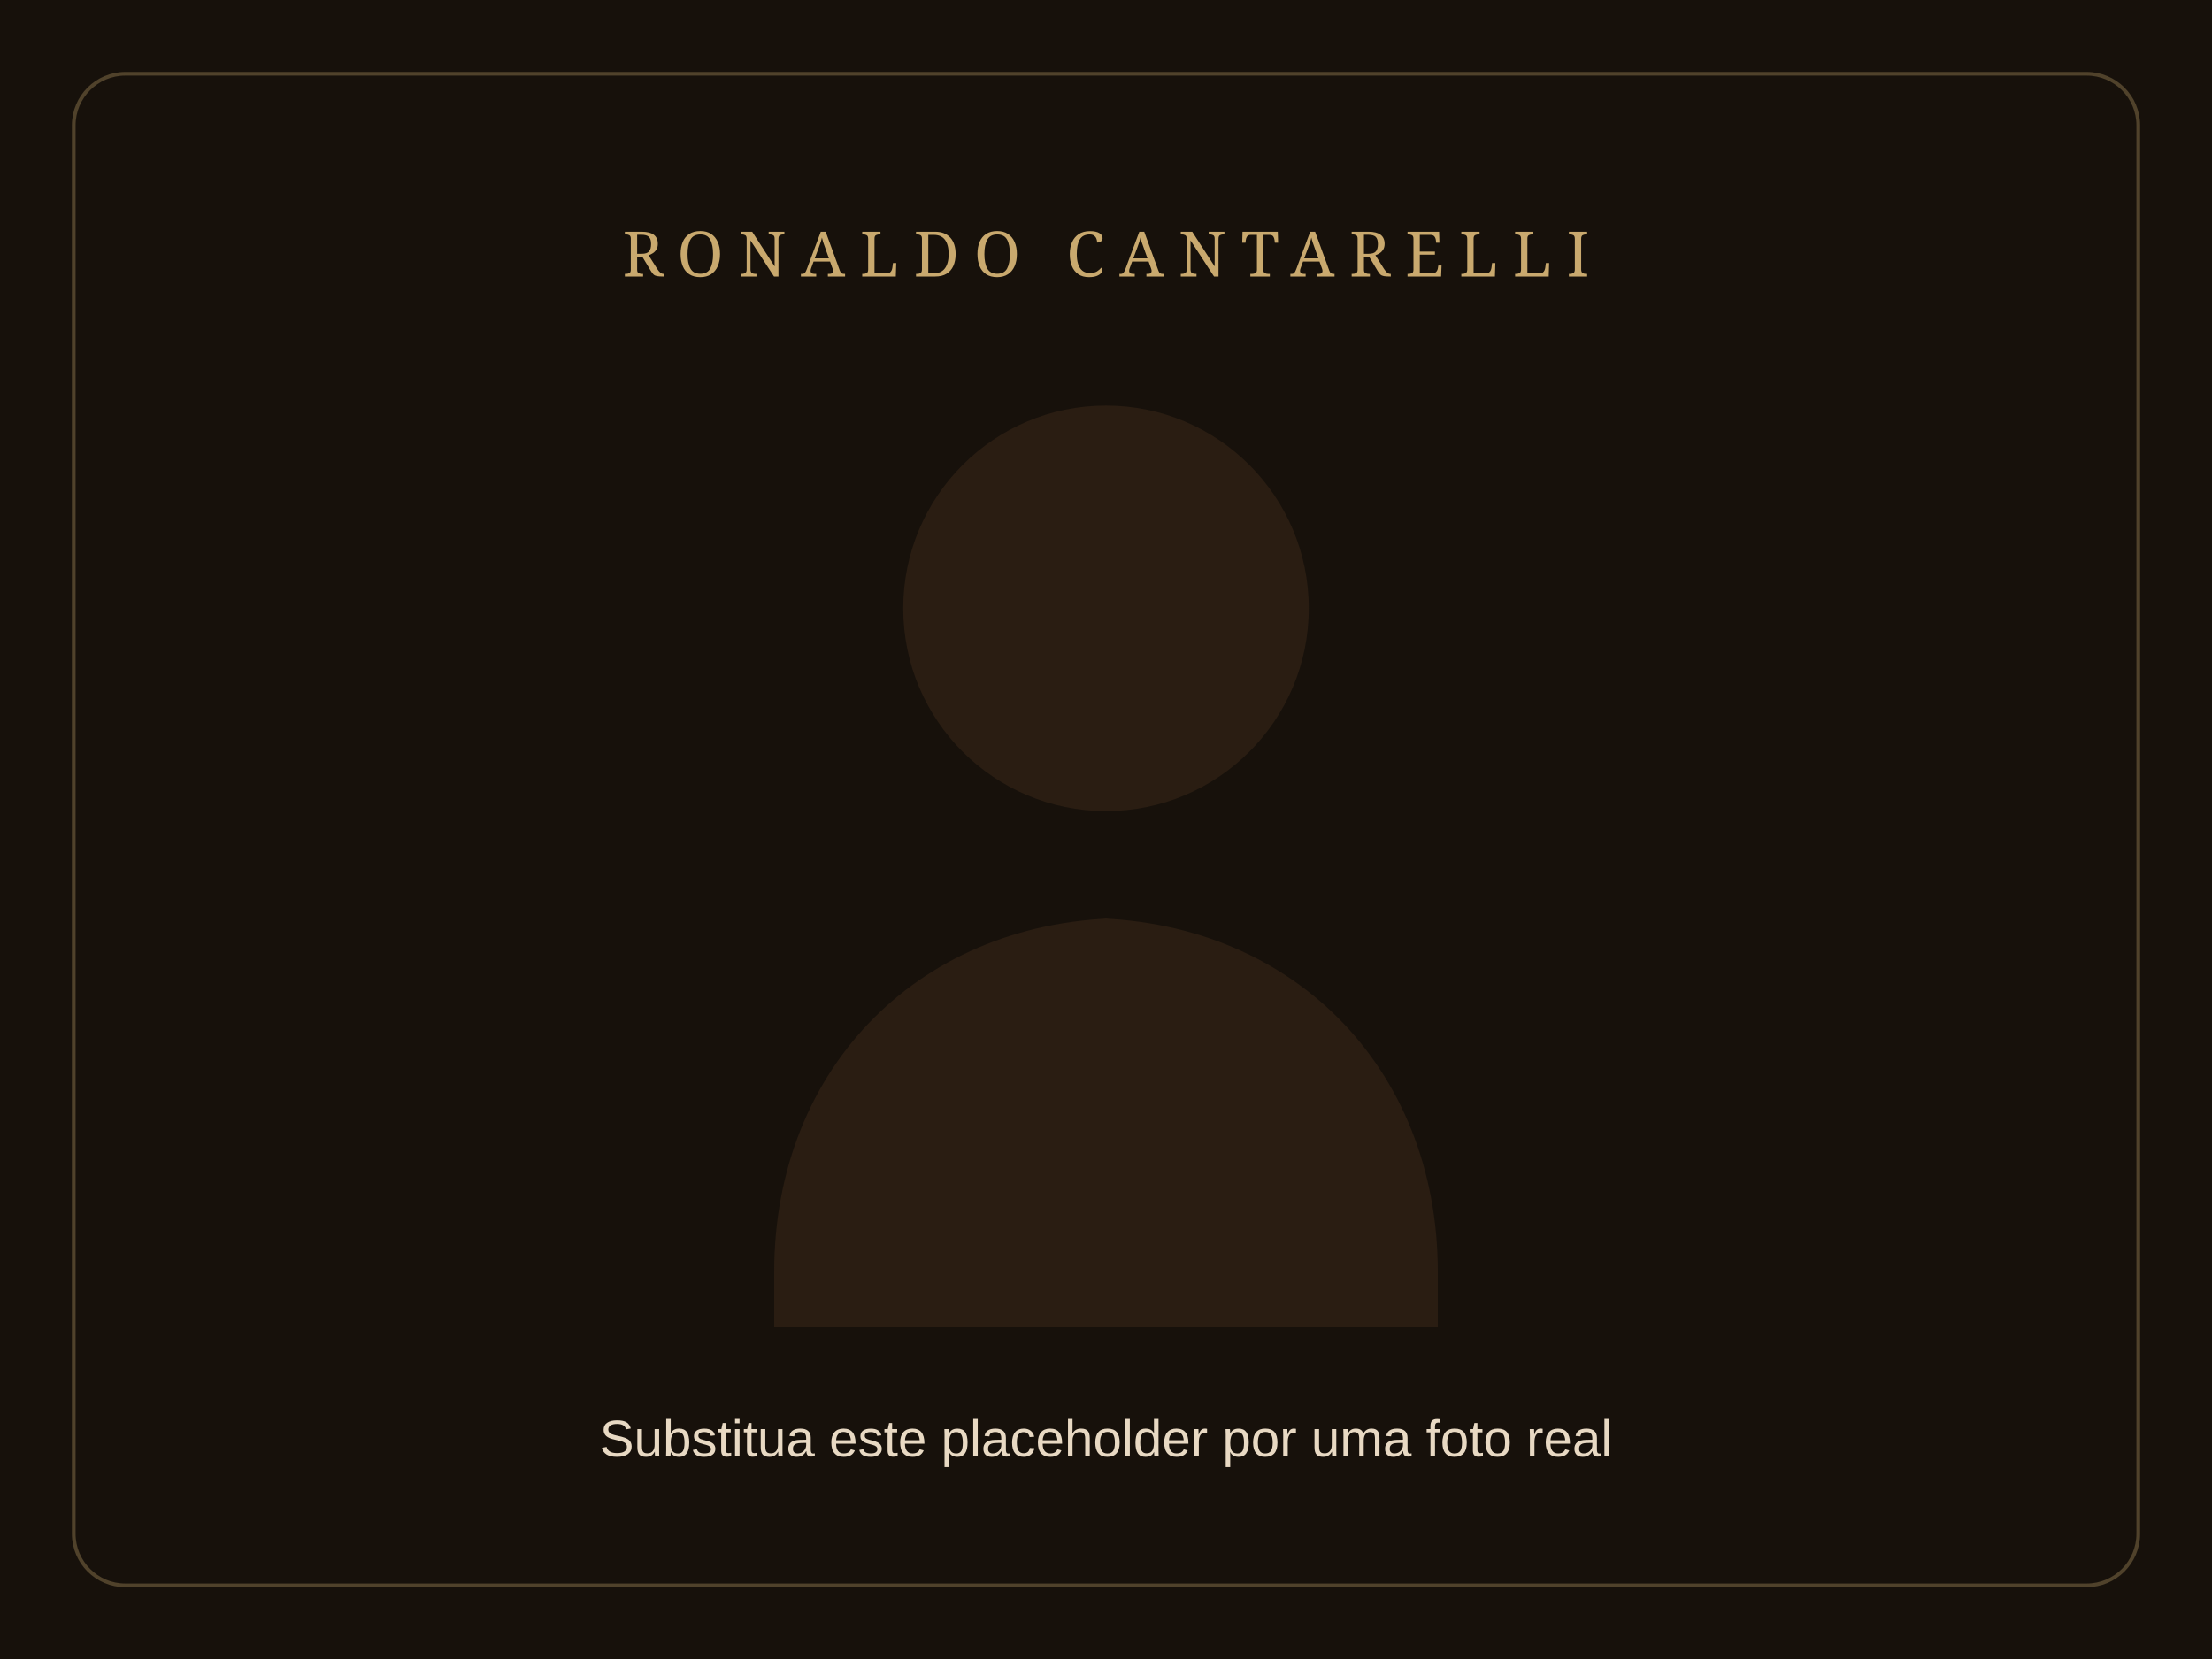
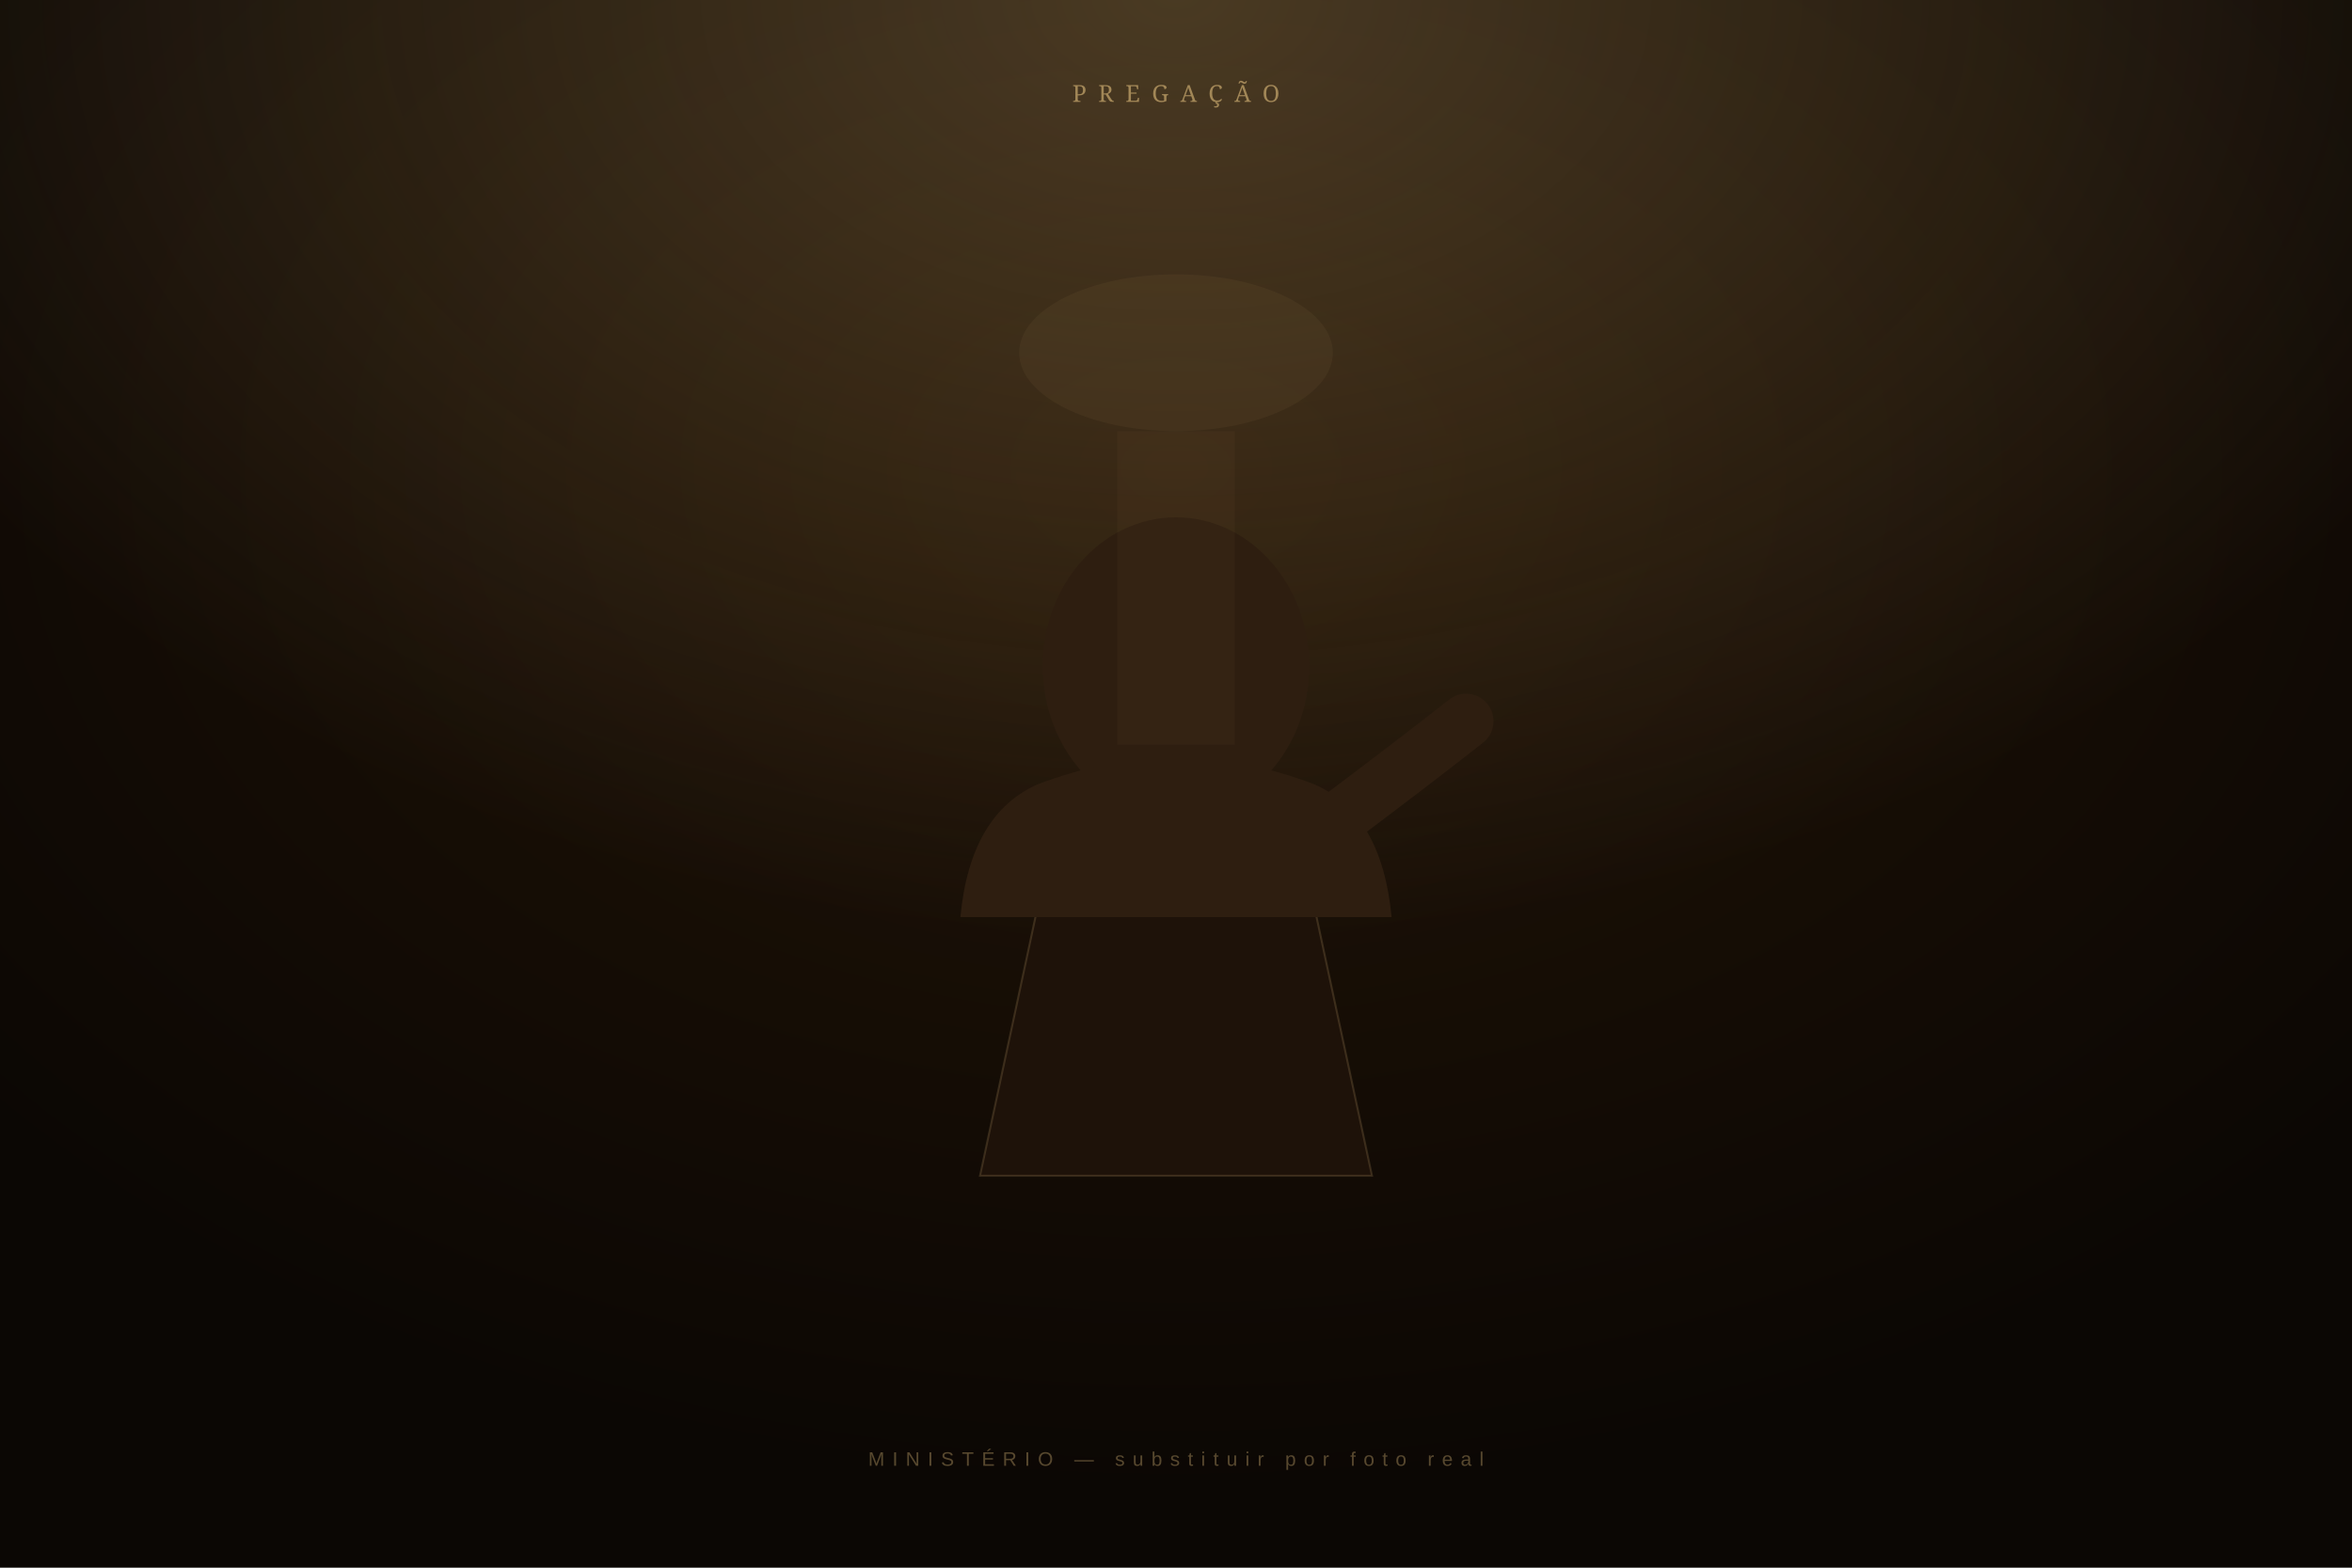
- <svg xmlns="http://www.w3.org/2000/svg" width="1200" height="900" viewBox="0 0 1200 900" fill="none">
-   <rect width="1200" height="900" fill="#17110B" />
-   <rect x="40" y="40" width="1120" height="820" rx="28" stroke="#C9A96E" stroke-opacity="0.32" stroke-width="2" />
-   <circle cx="600" cy="330" r="110" fill="#2A1D12" />
-   <path d="M420 690C420 578.366 500.366 498 612 498H588C699.634 498 780 578.366 780 690V720H420V690Z" fill="#2A1D12" />
-   <text x="600" y="150" text-anchor="middle" fill="#C9A96E" font-size="34" font-family="Georgia, serif" letter-spacing="8">
-     RONALDO CANTARELLI
-   </text>
-   <text x="600" y="790" text-anchor="middle" fill="#E8D9C3" font-size="28" font-family="Arial, sans-serif">
-     Substitua este placeholder por uma foto real
-   </text>
+ <svg xmlns="http://www.w3.org/2000/svg" width="1200" height="800" viewBox="0 0 1200 800">
+   <defs>
+     <radialGradient id="bg" cx="50%" cy="30%" r="65%">
+       <stop offset="0%" stop-color="#231507" />
+       <stop offset="100%" stop-color="#0b0704" />
+     </radialGradient>
+     <radialGradient id="spotlight" cx="50%" cy="0%" r="60%">
+       <stop offset="0%" stop-color="#C9A96E" stop-opacity="0.28" />
+       <stop offset="100%" stop-color="#C9A96E" stop-opacity="0" />
+     </radialGradient>
+   </defs>
+   <rect width="1200" height="800" fill="url(#bg)" />
+   <rect width="1200" height="800" fill="url(#spotlight)" />
+   <path d="M500 600 L530 460 L670 460 L700 600Z" fill="#1e1209" stroke="#C9A96E" stroke-opacity="0.2" stroke-width="1" />
+   <rect x="520" y="455" width="160" height="8" rx="4" fill="#C9A96E" opacity="0.3" />
+   <ellipse cx="600" cy="340" rx="68" ry="76" fill="#2e1e10" />
+   <path d="M490 468 Q495 415 530 400 Q562 388 600 385 Q638 388 670 400 Q705 415 710 468Z" fill="#2e1e10" />
+   <path d="M680 420 Q720 390 748 368" stroke="#2e1e10" stroke-width="28" stroke-linecap="round" fill="none" />
+   <ellipse cx="600" cy="180" rx="80" ry="40" fill="#C9A96E" opacity="0.06" />
+   <line x1="600" y1="220" x2="600" y2="380" stroke="#C9A96E" stroke-opacity="0.04" stroke-width="60" />
+   <text x="600" y="52" text-anchor="middle" fill="#C9A96E" font-size="12" font-family="Georgia, serif" letter-spacing="6" opacity="0.7">PREGAÇÃO</text>
+   <text x="600" y="748" text-anchor="middle" fill="#C9A96E" font-size="10" font-family="Arial, sans-serif" letter-spacing="4" opacity="0.4">MINISTÉRIO — substituir por foto real</text>
</svg>
